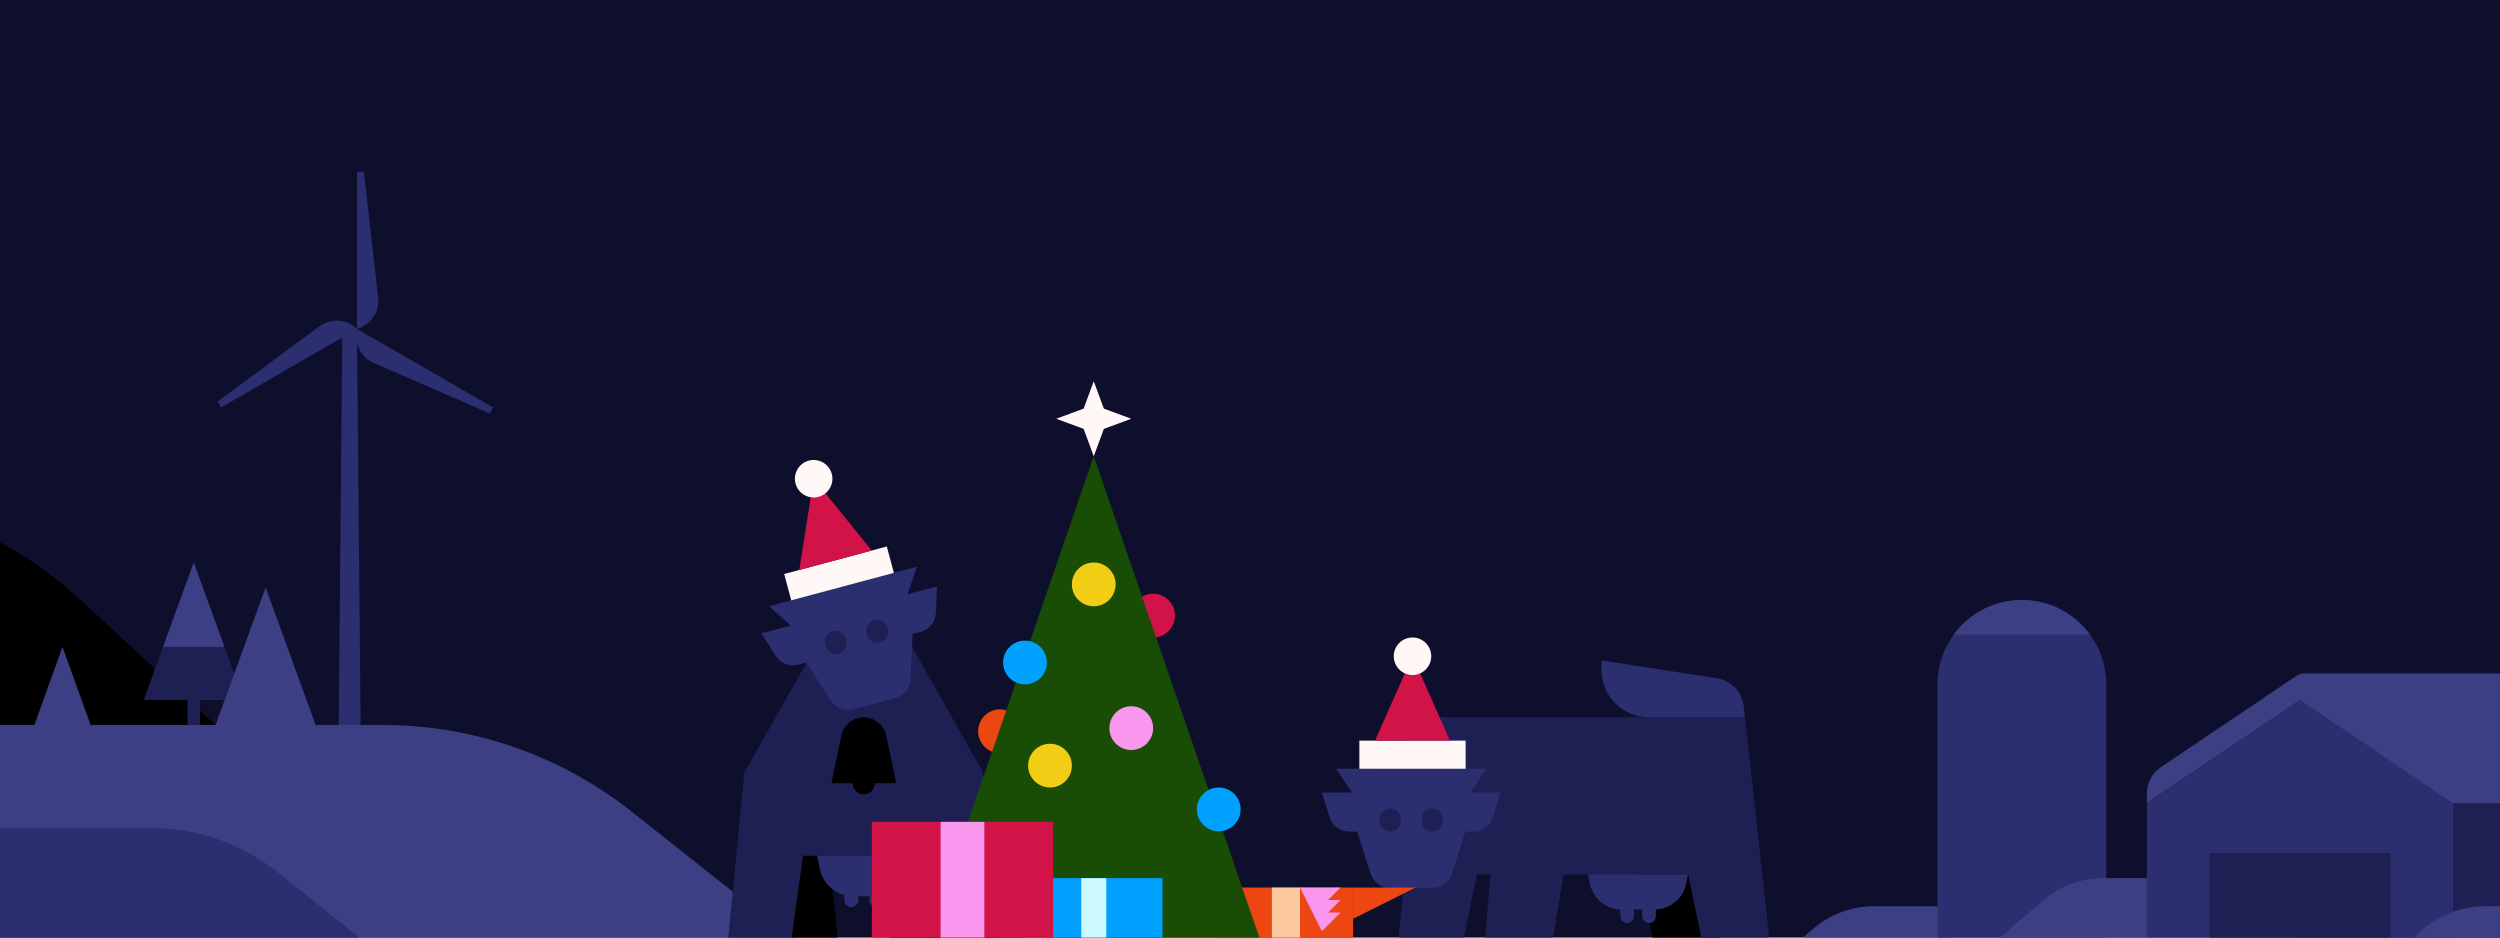
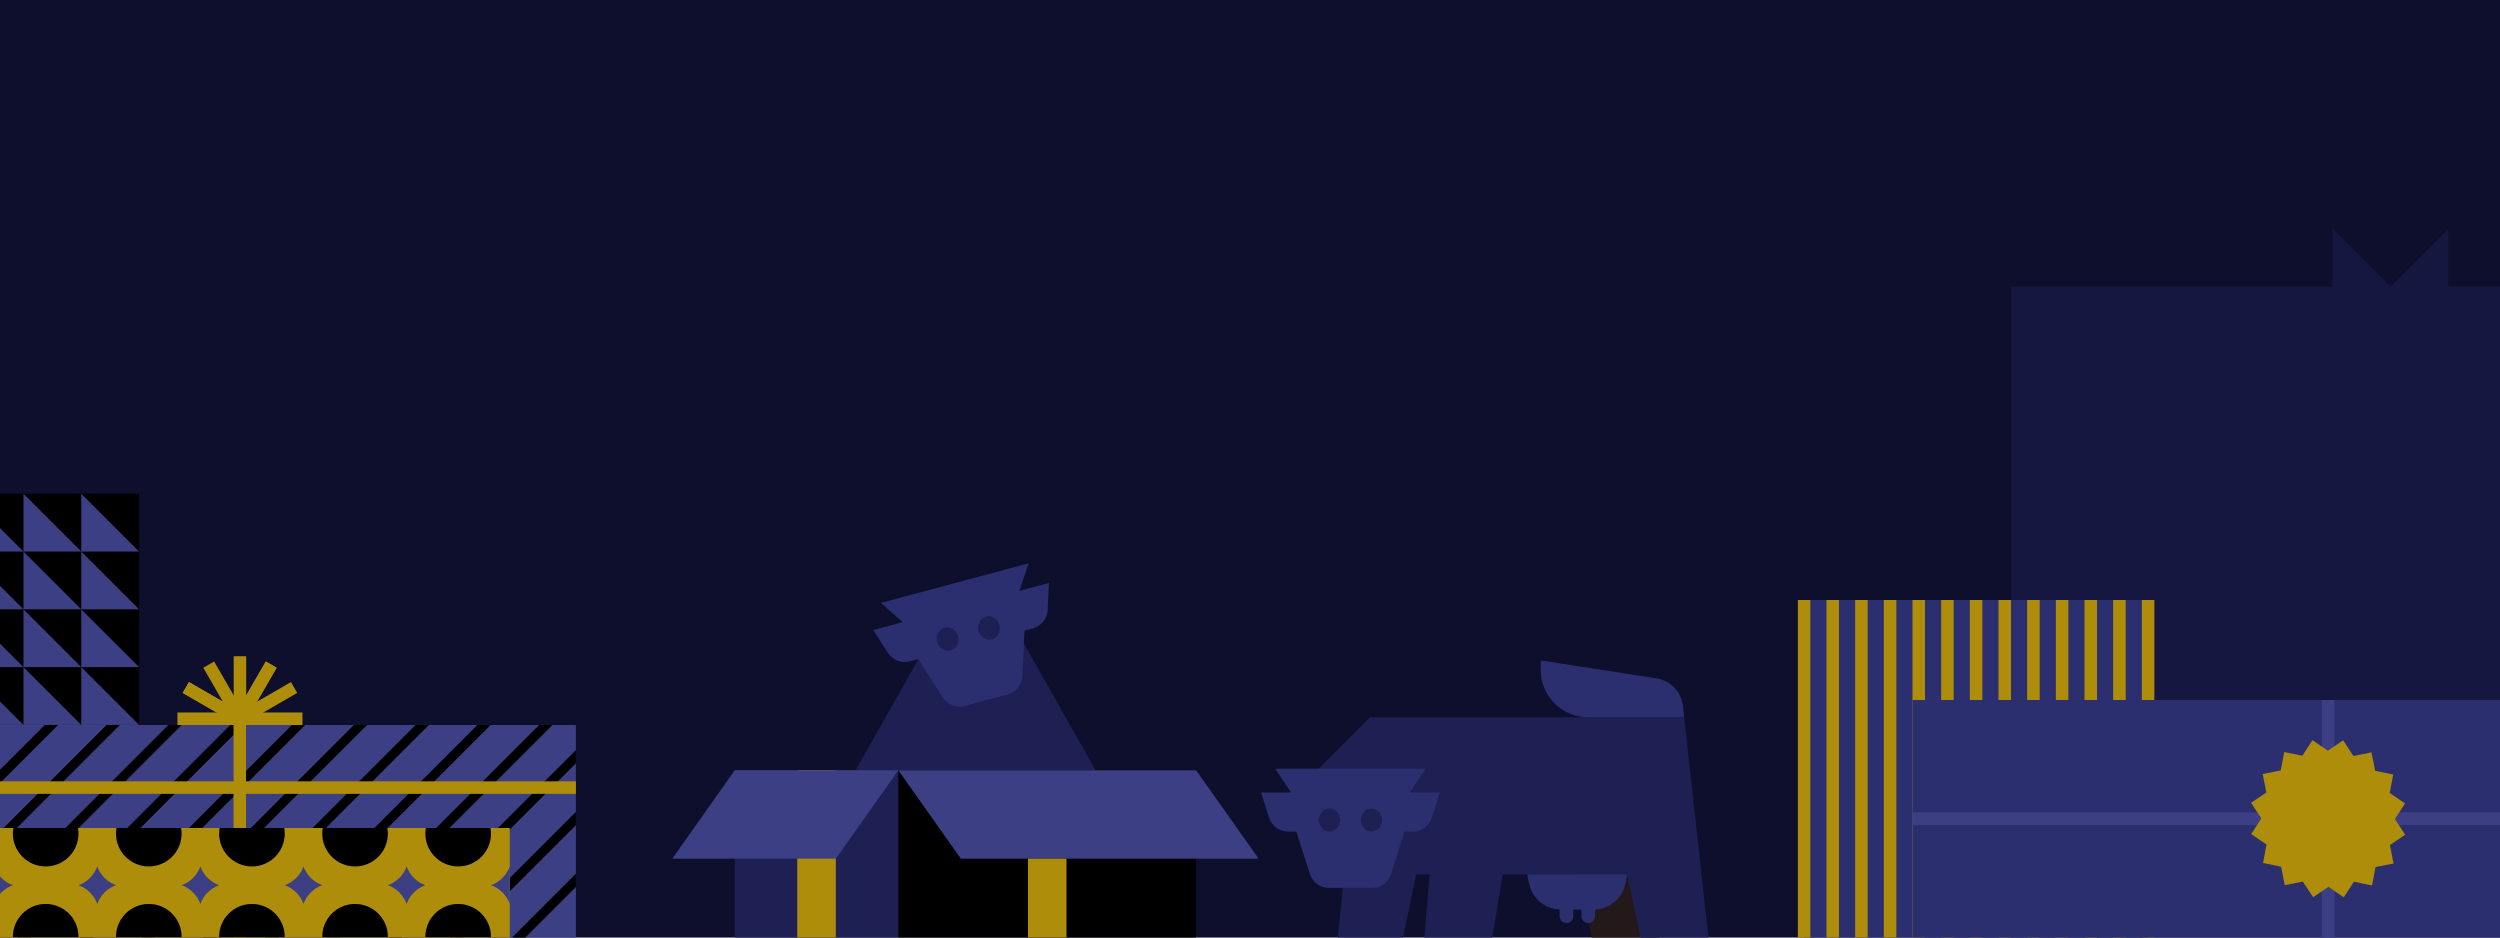
- <svg xmlns="http://www.w3.org/2000/svg" fill="none" viewBox="0 0 800 300">
+ <svg xmlns="http://www.w3.org/2000/svg" width="800" height="300" fill="none" viewBox="0 0 800 300">
  <g clip-path="url(#a)">
-     <path fill="#0E0F2D" d="M0 0h800v300H0z" />
-     <path fill="#3C3F83" d="M-342 232h464.475c28.899 0 56.952 9.763 79.624 27.709L253 300h-595v-68Z" />
-     <path fill="#000" d="M528.94 300.573h21.66l-2.282-20.794h-23.711l4.333 20.794Z" />
-     <path fill="#1E2054" d="m457.895 229.529-16.462 16.462v28.159l8.664.433-2.599 25.993h20.794l4.332-20.794h4.333l-1.733 20.794h21.66l3.466-20.794h39.856l4.332 20.794h21.66l-7.797-71.047H457.895Z" />
-     <path fill="#2C2F6F" fill-rule="evenodd" d="M444.688 284.11a6.37 6.37 0 0 1-6.075-4.433l-4.318-13.57h-2.654a6.372 6.372 0 0 1-6.076-4.433L423 253.611h9.623l-5.076-7.624h48.09l-5.076 7.624h9.623l-2.565 8.063a6.372 6.372 0 0 1-6.076 4.433h-2.654l-4.318 13.57a6.37 6.37 0 0 1-6.075 4.433h-13.808Zm-3.262-21.709c0 2.047 1.533 3.706 3.424 3.706s3.424-1.659 3.424-3.706c0-2.047-1.533-3.707-3.424-3.707s-3.424 1.66-3.424 3.707Zm20.332 0c0 2.047-1.533 3.706-3.424 3.706s-3.424-1.659-3.424-3.706c0-2.047 1.533-3.707 3.424-3.707s3.424 1.66 3.424 3.707Z" clip-rule="evenodd" />
-     <path fill="#2C2F6F" d="m512.475 211.332 37.017 5.742a10.127 10.127 0 0 1 8.513 8.902l.39 3.551h-30.731c-8.389 0-15.189-6.8-15.189-15.189v-3.006Zm27.73 68.449h-32.058l.641 3.036a10.37 10.37 0 0 0 10.147 8.227h10.482a10.37 10.37 0 0 0 10.147-8.227l.641-3.036Z" />
-     <path fill="#2C2F6F" d="M518.543 290.176h4.332v3.052a2.142 2.142 0 0 1-2.146 2.146 2.19 2.19 0 0 1-2.186-2.186v-3.012Zm6.98 0h4.332v3.052a2.142 2.142 0 0 1-2.146 2.146 2.19 2.19 0 0 1-2.186-2.186v-3.012Z" />
-     <path fill="#EC4612" d="M390 284h43v19h-43z" />
-     <path fill="#FDC99F" d="M407 284h9v19h-9z" />
-     <path fill="#EC4612" d="M433 284h20l-20 10v-10Z" />
-     <path fill="#FFF8F7" d="m283.78 174.875-32.841 8.8 2.329 8.693 32.841-8.8z" />
-     <path fill="#D11347" d="m278.951 176.17-18.58-22.974-4.603 29.185 23.183-6.211Z" />
-     <circle cx="6" cy="6" r="6" fill="#FFF8F7" transform="scale(-1 1) rotate(15 -686.216 -932.048)" />
-     <path fill="#FFF8F7" d="M262.971 199.31h25.923v12.421h-25.923z" />
-     <path fill="#1E2054" d="m319.791 300.576-5.2-53.368-29.24-51.674H267.44l-29.241 51.674L233 300.576h21.698l10.848-19.269h21.698l10.849 19.269h21.698Z" />
-     <path fill="#000" d="M287.511 273.839h8.204l3.715 26.733h-14.852l2.933-26.733Zm-22.34 0h-8.204l-3.715 26.733h14.852l-2.933-26.733Z" />
-     <circle cx="276.416" cy="250.623" r="3.561" fill="#000" />
-     <path fill="#000" d="M269.255 235.363a7.32 7.32 0 0 1 14.322 0l3.224 15.261h-20.77l3.224-15.261Z" />
-     <path fill="#2C2F6F" d="M261.471 273.826h29.843l-.928 4.377a10.818 10.818 0 0 1-10.582 8.573h-6.822a10.818 10.818 0 0 1-10.582-8.573l-.929-4.377Z" />
-     <rect width="4.451" height="8.011" x="278.189" y="282.266" fill="#2C2F6F" rx="2.225" />
-     <rect width="4.451" height="8.011" x="270.179" y="282.266" fill="#2C2F6F" rx="2.225" />
-     <path fill="#2C2F6F" fill-rule="evenodd" d="M272.997 226.942a6.485 6.485 0 0 1-7.139-2.755l-7.816-12.193-2.609.699a6.484 6.484 0 0 1-7.139-2.754l-4.645-7.246 9.46-2.534-6.996-6.154 47.273-12.667-2.982 8.827 9.46-2.534-.4 8.597a6.483 6.483 0 0 1-4.805 5.954l-2.61.7-.672 14.468a6.483 6.483 0 0 1-4.805 5.954l-13.575 3.638Zm-8.921-20.468c.539 2.011 2.483 3.238 4.342 2.74 1.859-.498 2.929-2.532 2.39-4.543-.538-2.011-2.482-3.238-4.341-2.74-1.859.499-2.929 2.533-2.391 4.543Zm19.988-5.355c.539 2.011-.532 4.045-2.391 4.543-1.859.498-3.802-.728-4.341-2.739-.539-2.011.531-4.045 2.39-4.543 1.859-.498 3.803.728 4.342 2.739Z" clip-rule="evenodd" />
-     <circle cx="369" cy="197" r="7" fill="#D11347" />
-     <circle cx="320" cy="234" r="7" fill="#EC4612" />
-     <path fill="#194D05" d="m297 300 53-154 53 154H297Z" />
-     <circle cx="362" cy="233" r="7" fill="#F996EE" transform="rotate(180 362 233)" />
-     <circle cx="336" cy="245" r="7" fill="#F2CD16" />
-     <circle cx="328" cy="212" r="7" fill="#00A1FF" />
-     <circle cx="350" cy="187" r="7" fill="#F2CD16" />
-     <circle cx="390" cy="259" r="7" fill="#00A1FF" />
-     <path fill="#FFF8F7" d="m350 146 3.241-8.759L362 134l-8.759-3.241L350 122l-3.241 8.759L338 134l8.759 3.241L350 146Z" />
-     <path fill="#00A1FF" d="M327 281h45v19h-45z" />
-     <path fill="#CCF8FF" d="M346 281h8v19h-8z" />
-     <path fill="#D11347" d="M279 263h58v37h-58z" />
-     <path fill="#F996EE" d="M301 263h14v37h-14z" />
-     <path fill="#FFF8F7" d="M435 237h34v9h-34z" />
-     <path fill="#D11347" d="m440 237 12-27 12 27h-24Z" />
-     <circle cx="452" cy="210" r="6" fill="#FFF8F7" />
-     <path fill="#F996EE" d="M416 284h13l-4 4h4l-4 4h4l-6 6-7-14Z" />
-     <path fill="#000" d="M-244 158h182.906A128.02 128.02 0 0 1 25.9 192.079L69 232h-313v-74Z" />
-     <path fill="#3C3F83" d="m20 207 9 25H11l9-25Z" />
-     <path fill="#2C2F6F" d="M-254 265H48.7a64.188 64.188 0 0 1 40.138 14.098l26.126 20.937H-254V265Zm363.555-160h4.667l1.167 127h-7l1.166-127Zm4.701-50h2.185l4.565 40.17a9.39 9.39 0 0 1-6.75 10.088V55Z" />
-     <path fill="#2C2F6F" d="m70.733 130.387-1.093-1.893 32.506-24.038a9.388 9.388 0 0 1 12.111.802l-43.525 25.129Z" />
-     <path fill="#2C2F6F" d="m157.779 130.387-1.092 1.892-37.071-16.132a9.388 9.388 0 0 1-5.361-10.889l43.524 25.129Z" />
-     <path fill="#1E2054" d="m62 180-16 44h32l-16-44Z" />
-     <path fill="#3C3F83" d="m62 180-9.818 27h19.636L62 180Zm23 8-16 44h32l-16-44Z" />
-     <path fill="#1E2054" d="M64 224h-4v8h4zm672 0h139v76H736v-76Z" />
-     <path fill="#3C3F83" d="M687 253.822c0-3.327 1.655-6.436 4.414-8.295l43.32-29.174a4.999 4.999 0 0 1 2.793-.853H875V257h-15.176a19.999 19.999 0 0 0-10.737 3.127l-3.899 2.48a4.074 4.074 0 0 1-4.376 0A35.87 35.87 0 0 0 821.555 257H736v-33l-49 33v-3.178Zm-106.966 43.54A30 30 0 0 1 599.719 290H624v10h-47l3.034-2.638Z" />
-     <path fill="#2C2F6F" d="m687 257 49-33 49 33v43h-98v-43Z" />
-     <path fill="#1E2054" d="M707 273h58v27h-58v-27Z" />
-     <path fill="#2C2F6F" d="M620 219c0-14.912 12.088-27 27-27s27 12.088 27 27v81h-54v-81Z" />
-     <path fill="#3C3F83" d="M668.75 203h-43.501c4.916-6.672 12.828-11 21.751-11 8.923 0 16.835 4.328 21.75 11Zm-15.197 85.295A30 30 0 0 1 673.161 281H687v19h-47l13.553-11.705Zm122 9A30 30 0 0 1 795.161 290H907v19H762l13.553-11.705Z" />
+     <path fill="#0e0f2d" d="M0 0h800v300H0z" />
+     <path fill="#1e2054" d="M643.524 91.75H800V300H643.524zm102.915-18.493 18.492 18.492h-18.492zm18.492 18.493 18.493-18.493v18.492z" opacity=".5" />
+     <path fill="#000" d="M-268.484 158h313v74h-313z" />
+     <mask id="b" width="315" height="74" x="-270" y="158" maskUnits="userSpaceOnUse" style="mask-type:alpha">
+       <path fill="#3fc4ff" d="M-269.879 158H44.516v74H-269.88z" />
+     </mask>
+     <g fill="#3c3f83" mask="url(#b)">
+       <path d="M-10.981 213.478 7.51 231.971h-18.49zm0-18.492L7.51 213.478h-18.49zm0-18.493L7.51 194.986h-18.49zm0-18.493L7.51 176.493h-18.49zm18.492 55.478 18.493 18.493H7.511zm0-18.492 18.493 18.492H7.511zm0-18.493 18.493 18.493H7.511zm0-18.493 18.493 18.493H7.511zm18.493 55.478 18.493 18.493H26.004zm0-18.492 18.493 18.492H26.004zm0-18.493 18.493 18.493H26.004zm0-18.493 18.493 18.493H26.004z" />
+     </g>
+     <path fill="#ae8d0b" d="M56.788 228h40v4h-40z" />
+     <path fill="#ae8d0b" d="m65.056 246.32 20-34.641 3.464 2-20 34.64z" />
+     <path fill="#ae8d0b" d="m65.056 246.32 20-34.641 3.464 2-20 34.64z" />
+     <path fill="#ae8d0b" d="m88.52 246.32-20-34.641-3.464 2 20 34.641z" />
+     <path fill="#ae8d0b" d="M74.788 250v-40h4v40z" />
+     <path fill="#ae8d0b" d="m93.109 241.732-34.641-20 2-3.464 34.64 20z" />
+     <path fill="#ae8d0b" d="m93.109 241.732-34.641-20 2-3.464 34.64 20z" />
+     <path fill="#ae8d0b" d="m60.467 241.732 34.641-20-2-3.464-34.64 20z" />
+     <path fill="#3c3f83" d="M-540.709 232h725v68h-725z" />
+     <path fill="#000" d="m-459.854 232-68 68h-4.242l68-68zm19.928 0-68 68h-4.242l68-68zm19.928 0-68 68h-4.242l68-68zm19.928 0-68 68h-4.242l68-68zm19.927 0-68 68h-4.242l68-68zm19.928 0-68 68h-4.242l68-68zm19.928 0-68 68h-4.242l68-68zm19.928 0-68 68h-4.243l68-68zm19.927 0-68 68h-4.242l68-68zm19.928 0-68 68h-4.242l68-68zm19.928 0-68 68h-4.242l68-68zm19.928 0-68 68h-4.243l68-68zm19.927 0-68 68h-4.242l68-68zm19.928 0-68 68h-4.242l68-68zm19.928 0-68 68h-4.242l68-68zm19.927 0-68 68h-4.242l68-68zm19.928 0-68 68h-4.242l68-68zm19.928 0-68 68h-4.242l68-68zm19.928 0-68 68h-4.242l68-68zm19.927 0-68 68h-4.242l68-68zm19.928 0-68 68h-4.242l68-68zm19.928 0-68 68h-4.242l68-68zm19.928 0-68 68h-4.243l68-68zm19.927 0-68 68h-4.242l68-68zm20.08 0-68 68h-4.244l68-68zm19.776 0-68 68h-4.242l68-68zm19.777 0-68 68h-4.243l68-68zm19.777 0-68 68H5.65l68-68zm19.777 0-68 68h-4.243l68-68zm19.776 0-68 68h-4.242l68-68zm19.778 0-68 68H64.98l68-68zm19.776 0-68 68h-4.242l68-68zm19.777 0-68 68h-4.243l68-68zm7.513 12.264L128.555 300h-4.243l59.979-59.979zm0 19.777L148.332 300h-4.243l40.202-40.202zm0 19.776L168.108 300h-4.242l20.425-20.425zM-479.781 232l-60.928 60.928v-4.243L-484.023 232zm-19.928 0-41 41v-4.242L-503.951 232zm-19.928 0-21.072 21.072v-4.242l16.83-16.83z" />
+     <path fill="#ae8d0b" d="M78.734 250.035h105.561v4H78.735V300h-4v-45.965H-513.71v-4H74.734V232h4z" />
+     <path fill="#ae8d0b" d="M-201.332 264.965h364.458V300h-364.458z" />
+     <mask id="c" width="366" height="36" x="-202" y="264" maskUnits="userSpaceOnUse" style="mask-type:alpha">
+       <path fill="#004293" d="M-201.332 264.965h364.458V300h-364.458z" />
+     </mask>
+     <g mask="url(#c)">
+       <circle cx="14.619" cy="299.763" r="10.5" fill="#000" />
+       <circle cx="146.619" cy="299.763" r="10.5" fill="#000" />
+       <circle cx="14.619" cy="266.763" r="10.5" fill="#000" />
+       <circle cx="146.619" cy="266.763" r="10.5" fill="#000" />
+       <circle cx="113.619" cy="299.763" r="10.5" fill="#000" />
+       <circle cx="113.619" cy="266.763" r="10.5" fill="#000" />
+       <circle cx="80.619" cy="299.763" r="10.5" fill="#000" />
+       <circle cx="80.619" cy="266.763" r="10.5" fill="#000" />
+       <circle cx="47.619" cy="299.763" r="10.5" fill="#000" />
+       <circle cx="47.619" cy="266.763" r="10.5" fill="#000" />
+       <path fill="#3c3f83" d="M-7.881 283.263a9.95 9.95 0 0 0 6-6 9.95 9.95 0 0 0 6 6 9.95 9.95 0 0 0-6 6 9.95 9.95 0 0 0-6-6m33 0a9.95 9.95 0 0 0 6-6 9.95 9.95 0 0 0 6 6 9.95 9.95 0 0 0-6 6 9.95 9.95 0 0 0-6-6m33 0a9.95 9.95 0 0 0 6-6 9.95 9.95 0 0 0 6 6 9.95 9.95 0 0 0-6 6 9.95 9.95 0 0 0-6-6m33.001 0a9.95 9.95 0 0 0 6-6 9.95 9.95 0 0 0 5.999 6 9.95 9.95 0 0 0-6 6 9.95 9.95 0 0 0-6-6m33 0a9.95 9.95 0 0 0 6-6 9.95 9.95 0 0 0 6 6 9.95 9.95 0 0 0-6 6 9.95 9.95 0 0 0-6-6m33 0a9.95 9.95 0 0 0 6-6 9.95 9.95 0 0 0 6 6 9.95 9.95 0 0 0-6 6 9.95 9.95 0 0 0-6-6" />
+     </g>
+     <path fill="#23191a" d="M509.484 300.573h21.661l-2.282-20.794h-23.711z" />
+     <path fill="#1e2054" d="m438.44 229.529-16.462 16.463v28.158l8.664.434-2.599 25.992h20.794l4.332-20.794h4.332l-1.732 20.794h21.66l3.466-20.794h39.856l4.332 20.794h21.66l-7.797-71.047z" />
+     <path fill="#2c2f6f" fill-rule="evenodd" d="M425.233 284.109a6.37 6.37 0 0 1-6.075-4.432l-4.318-13.57h-2.654a6.37 6.37 0 0 1-6.076-4.433l-2.565-8.063h9.623l-5.076-7.624h48.09l-5.076 7.624h9.623l-2.565 8.063a6.37 6.37 0 0 1-6.076 4.433h-2.654l-4.318 13.57a6.37 6.37 0 0 1-6.075 4.432zm-3.262-21.708c0 2.047 1.533 3.706 3.424 3.706s3.424-1.659 3.424-3.706-1.533-3.707-3.424-3.707-3.424 1.66-3.424 3.707m20.332 0c0 2.047-1.533 3.706-3.424 3.706s-3.424-1.659-3.424-3.706 1.533-3.707 3.424-3.707 3.424 1.66 3.424 3.707" clip-rule="evenodd" />
+     <path fill="#2c2f6f" d="m493.02 211.332 37.016 5.742a10.13 10.13 0 0 1 8.514 8.902l.39 3.551h-30.731c-8.389 0-15.189-6.8-15.189-15.189zm27.73 68.449h-32.058l.641 3.036a10.37 10.37 0 0 0 10.147 8.227h10.482a10.37 10.37 0 0 0 10.146-8.227z" />
+     <path fill="#2c2f6f" d="M499.088 290.176h4.332v3.052a2.14 2.14 0 0 1-2.146 2.146 2.19 2.19 0 0 1-2.186-2.186zm6.98 0h4.332v3.052a2.14 2.14 0 0 1-2.146 2.146 2.19 2.19 0 0 1-2.186-2.186z" />
+     <path fill="#fff8f7" d="M298.762 198.234h25.923v12.421h-25.923z" />
+     <path fill="#1e2054" d="m355.581 299.5-5.199-53.368-29.241-51.674H303.23l-29.24 51.674-5.199 53.368h21.697l10.849-19.269h21.698l10.848 19.269z" />
+     <path fill="#23191a" d="M323.302 272.763h8.204l3.715 26.733h-14.852zm-22.341 0h-8.204l-3.715 26.733h14.852z" />
+     <path fill="#fccaf2" d="M297.262 272.75h29.843l-.929 4.377a10.82 10.82 0 0 1-10.581 8.573h-6.823a10.82 10.82 0 0 1-10.582-8.573z" />
+     <rect width="4.451" height="8.011" x="313.98" y="281.189" fill="#fccaf2" rx="2.225" />
+     <rect width="4.451" height="8.011" x="305.969" y="281.189" fill="#fccaf2" rx="2.225" />
+     <path fill="#2c2f6f" fill-rule="evenodd" d="M308.788 225.866a6.48 6.48 0 0 1-7.139-2.755l-7.816-12.193-2.61.699a6.485 6.485 0 0 1-7.139-2.754l-4.644-7.246 9.459-2.534-6.996-6.154 47.274-12.667-2.982 8.827 9.459-2.534-.399 8.597a6.48 6.48 0 0 1-4.806 5.954l-2.609.7-.673 14.468a6.48 6.48 0 0 1-4.805 5.954zm-8.921-20.468c.539 2.011 2.483 3.238 4.342 2.74 1.859-.499 2.929-2.532 2.39-4.543s-2.483-3.238-4.342-2.74c-1.859.499-2.929 2.533-2.39 4.543m19.987-5.355c.539 2.011-.531 4.045-2.39 4.543s-3.803-.728-4.342-2.739.532-4.045 2.391-4.543 3.802.728 4.341 2.739" clip-rule="evenodd" />
+     <path fill="#1e2054" d="M235.121 246.486h52.347V300h-52.347z" />
+     <path fill="#000" d="M287.468 246.486h95.291V300h-95.291z" />
+     <path fill="#3c3f83" d="m382.76 246.486 20 28.292h-95.292l-20-28.292z" />
+     <path fill="#ae8d0b" d="M328.947 274.778h12.332V300h-12.332zm-73.818-28.292h12.332V300h-12.332z" />
+     <path fill="#3c3f83" d="m287.468 246.486-20 28.292h-52.347l20-28.292z" />
+     <path fill="#2c2f6f" d="M687.392 192H577.304v108h110.088z" />
+     <path stroke="#ae8d0b" stroke-width="4" d="M577.304 192v108m9.175-108v108m9.172-108v108m9.175-108v108m9.175-108v108m9.172-108v108m9.175-108v108m9.175-108v108m9.172-108v108m9.175-108v108m9.175-108v108m9.172-108v108m9.175-108v108" />
+     <path fill="#2c2f6f" d="M612 224h188v76H612z" />
+     <path stroke="#3c3f83" stroke-width="4" d="M612 261.994h188M744.992 300v-76" />
+     <path fill="#ae8d0b" d="m749.799 236.901-4.888 3.319-4.912-3.358-3.254 4.982-5.783-1.196-1.126 5.889-5.777 1.149 1.173 5.898-4.886 3.319 3.293 5.01-3.253 4.983 4.913 3.359-1.126 5.889 5.785 1.196 1.173 5.897 5.776-1.149 3.294 5.01 4.886-3.317 4.913 3.357 3.253-4.982 5.786 1.195 1.125-5.889 5.776-1.148-1.173-5.898 4.887-3.319-3.295-5.008 3.255-4.985-4.915-3.36 1.127-5.888-5.785-1.196-1.173-5.898-5.775 1.149z" />
  </g>
  <defs>
    <clipPath id="a">
      <path fill="#fff" d="M0 0h800v300H0z" />
    </clipPath>
  </defs>
</svg>
